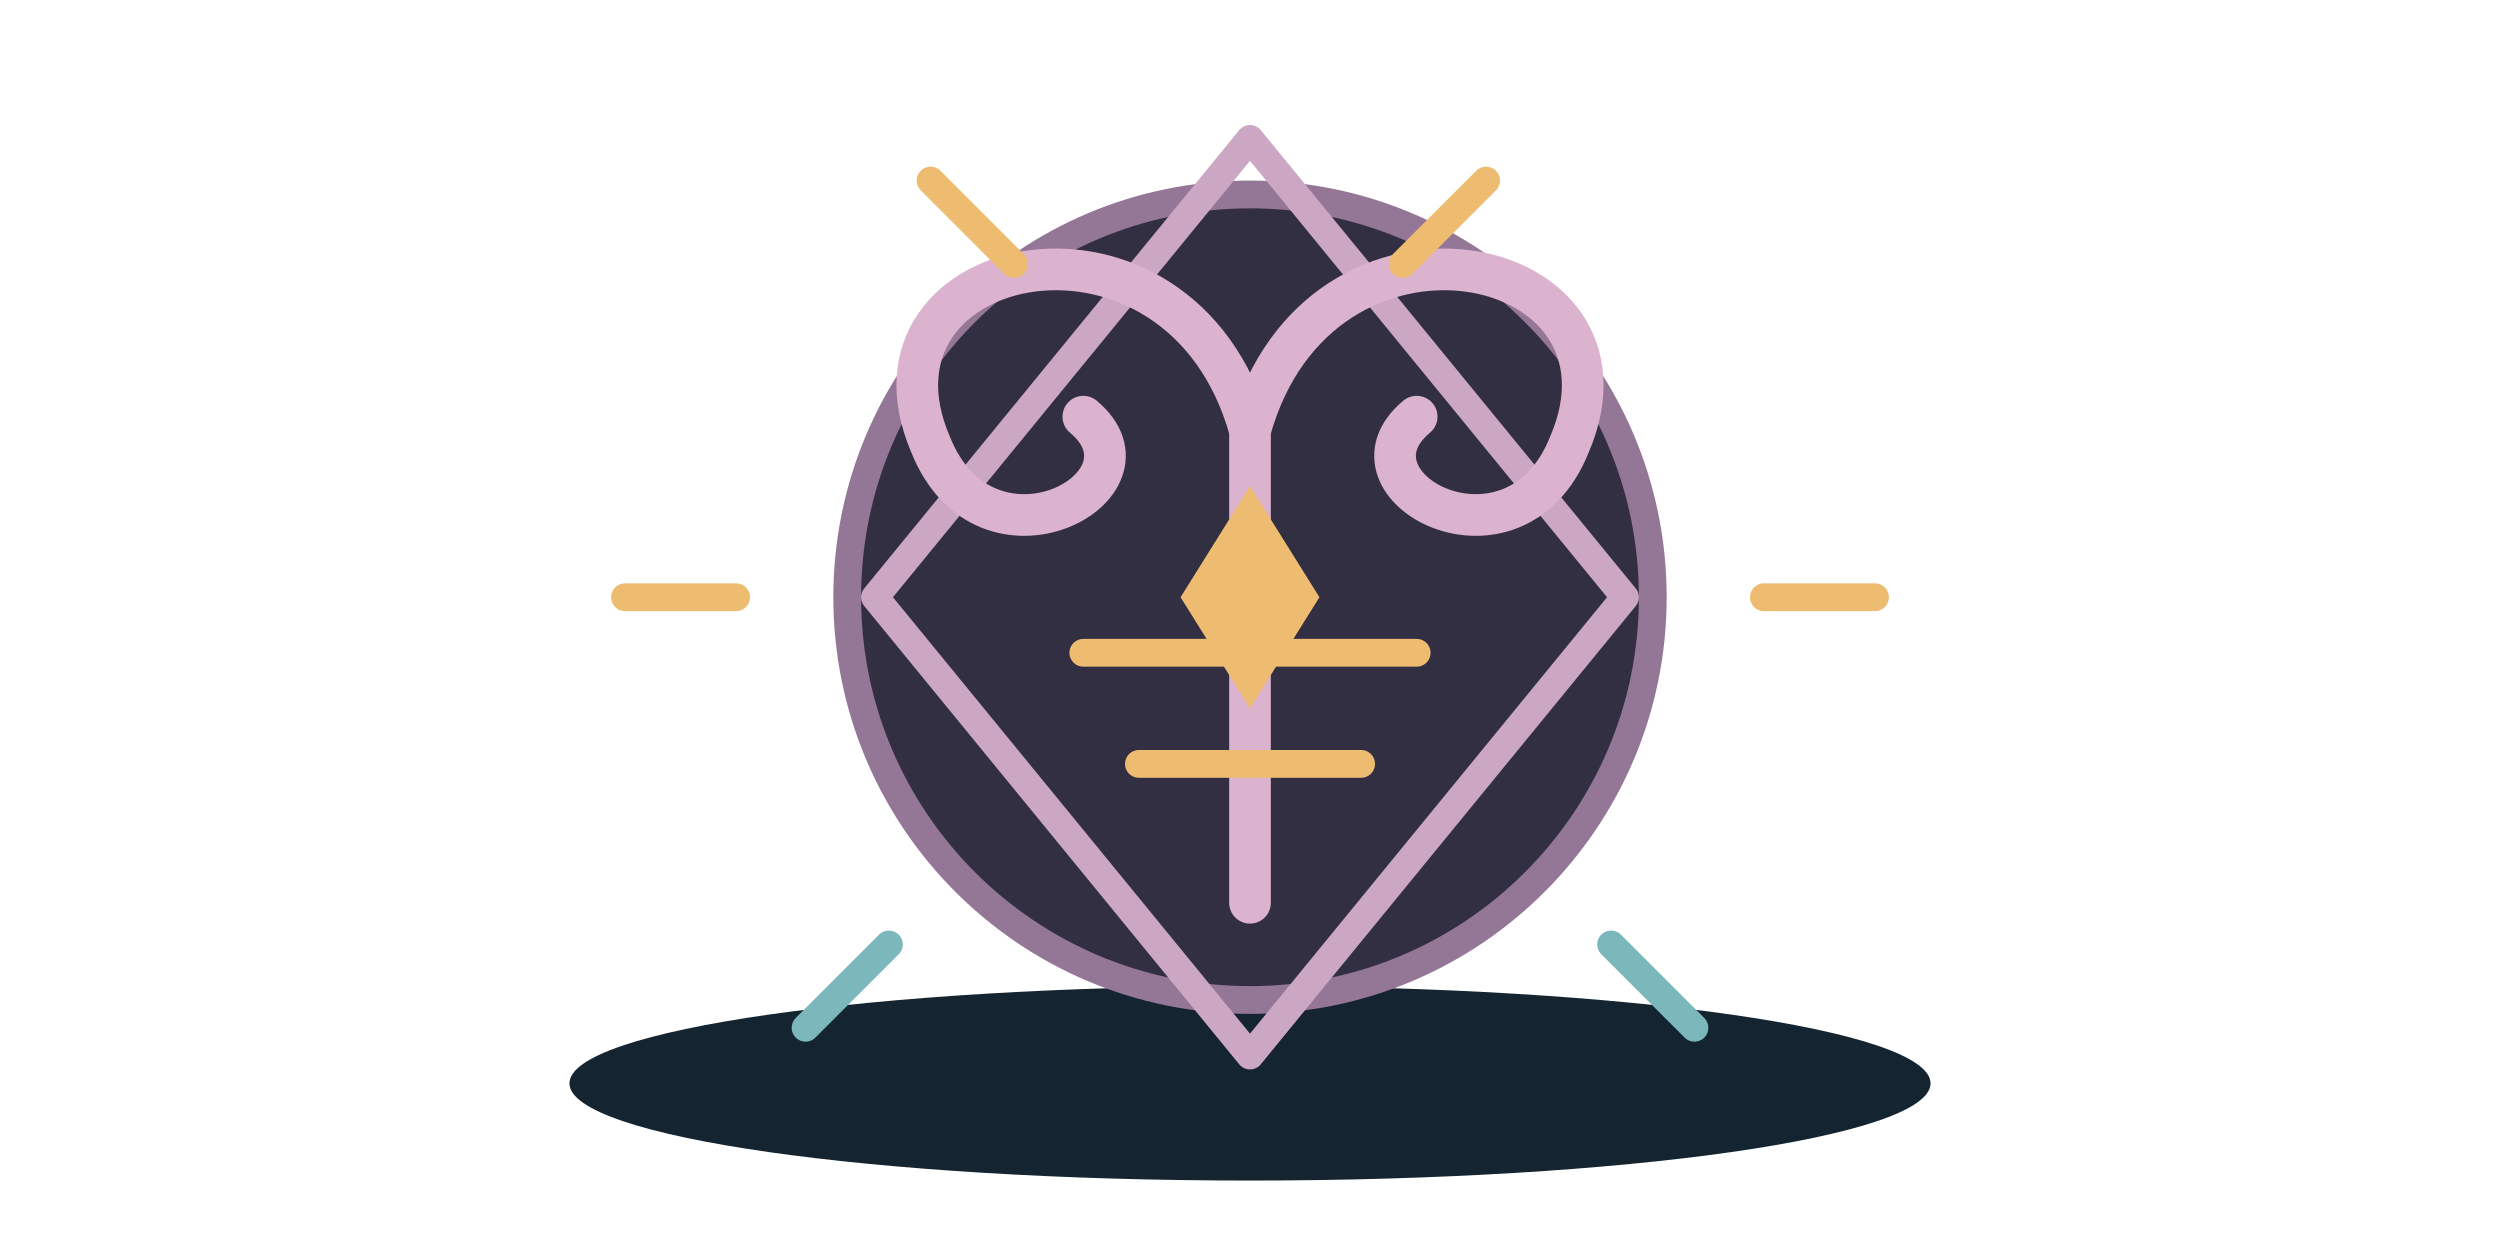
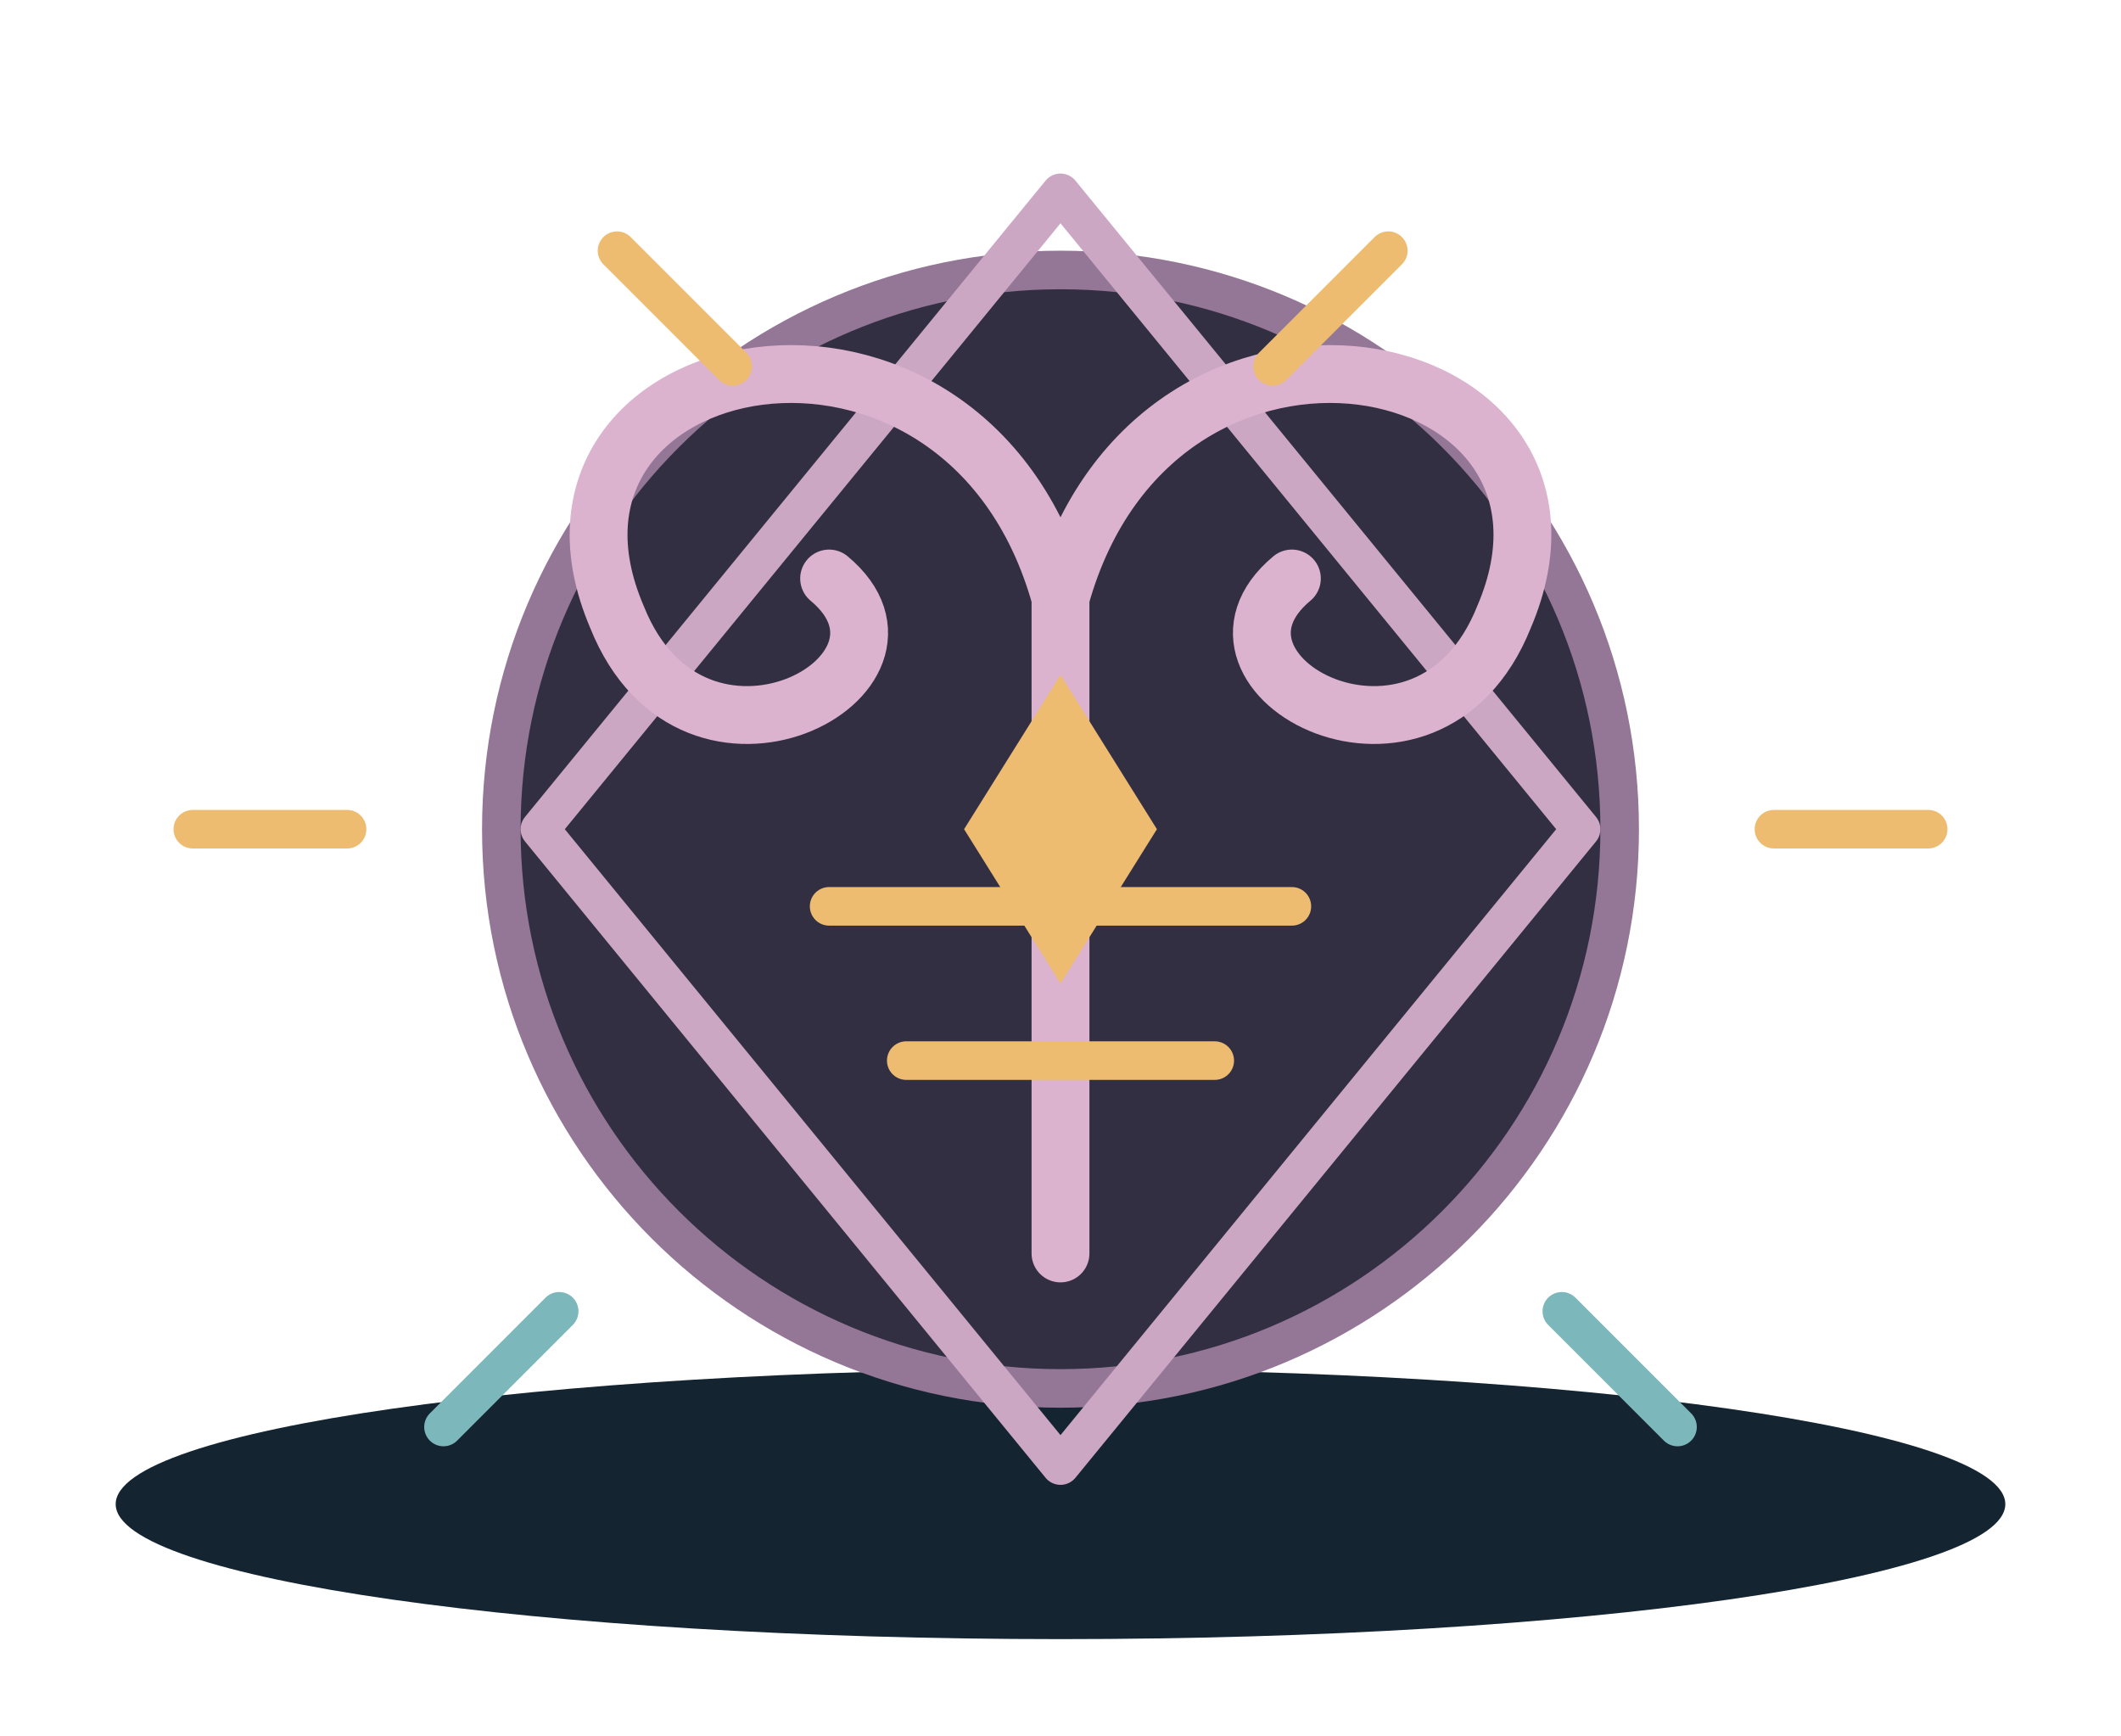
- <svg xmlns="http://www.w3.org/2000/svg" width="180" height="90" viewBox="0 0 180 90">
+ <svg xmlns="http://www.w3.org/2000/svg" width="110" height="90" viewBox="35 0 110 90">
  <ellipse cx="90" cy="78" rx="49" ry="7" fill="#142431" />
  <g stroke-width="2" stroke-linecap="round" stroke-linejoin="round">
    <circle cx="90" cy="43" r="29" fill="#332f42" stroke="#947696" />
    <path d="m90 10 27 33-27 33-27-33Z" fill="none" stroke="#cca7c3" />
    <path d="M90 65V31c-5-18-29-13-23 1 4 10 17 3 11-2m12 1c5-18 29-13 23 1-4 10-17 3-11-2" fill="none" stroke="#dcb3ce" stroke-width="3" />
    <path d="M78 47h24m-20 8h16m-31-42 6 6m34-6-6 6M53 43h-8m82 0h8" stroke="#edbc71" />
    <path d="m90 35 5 8-5 8-5-8Z" fill="#edbc71" stroke="none" />
    <path d="M64 68 58 74m58-6 6 6" stroke="#7cb8bb" />
  </g>
</svg>
